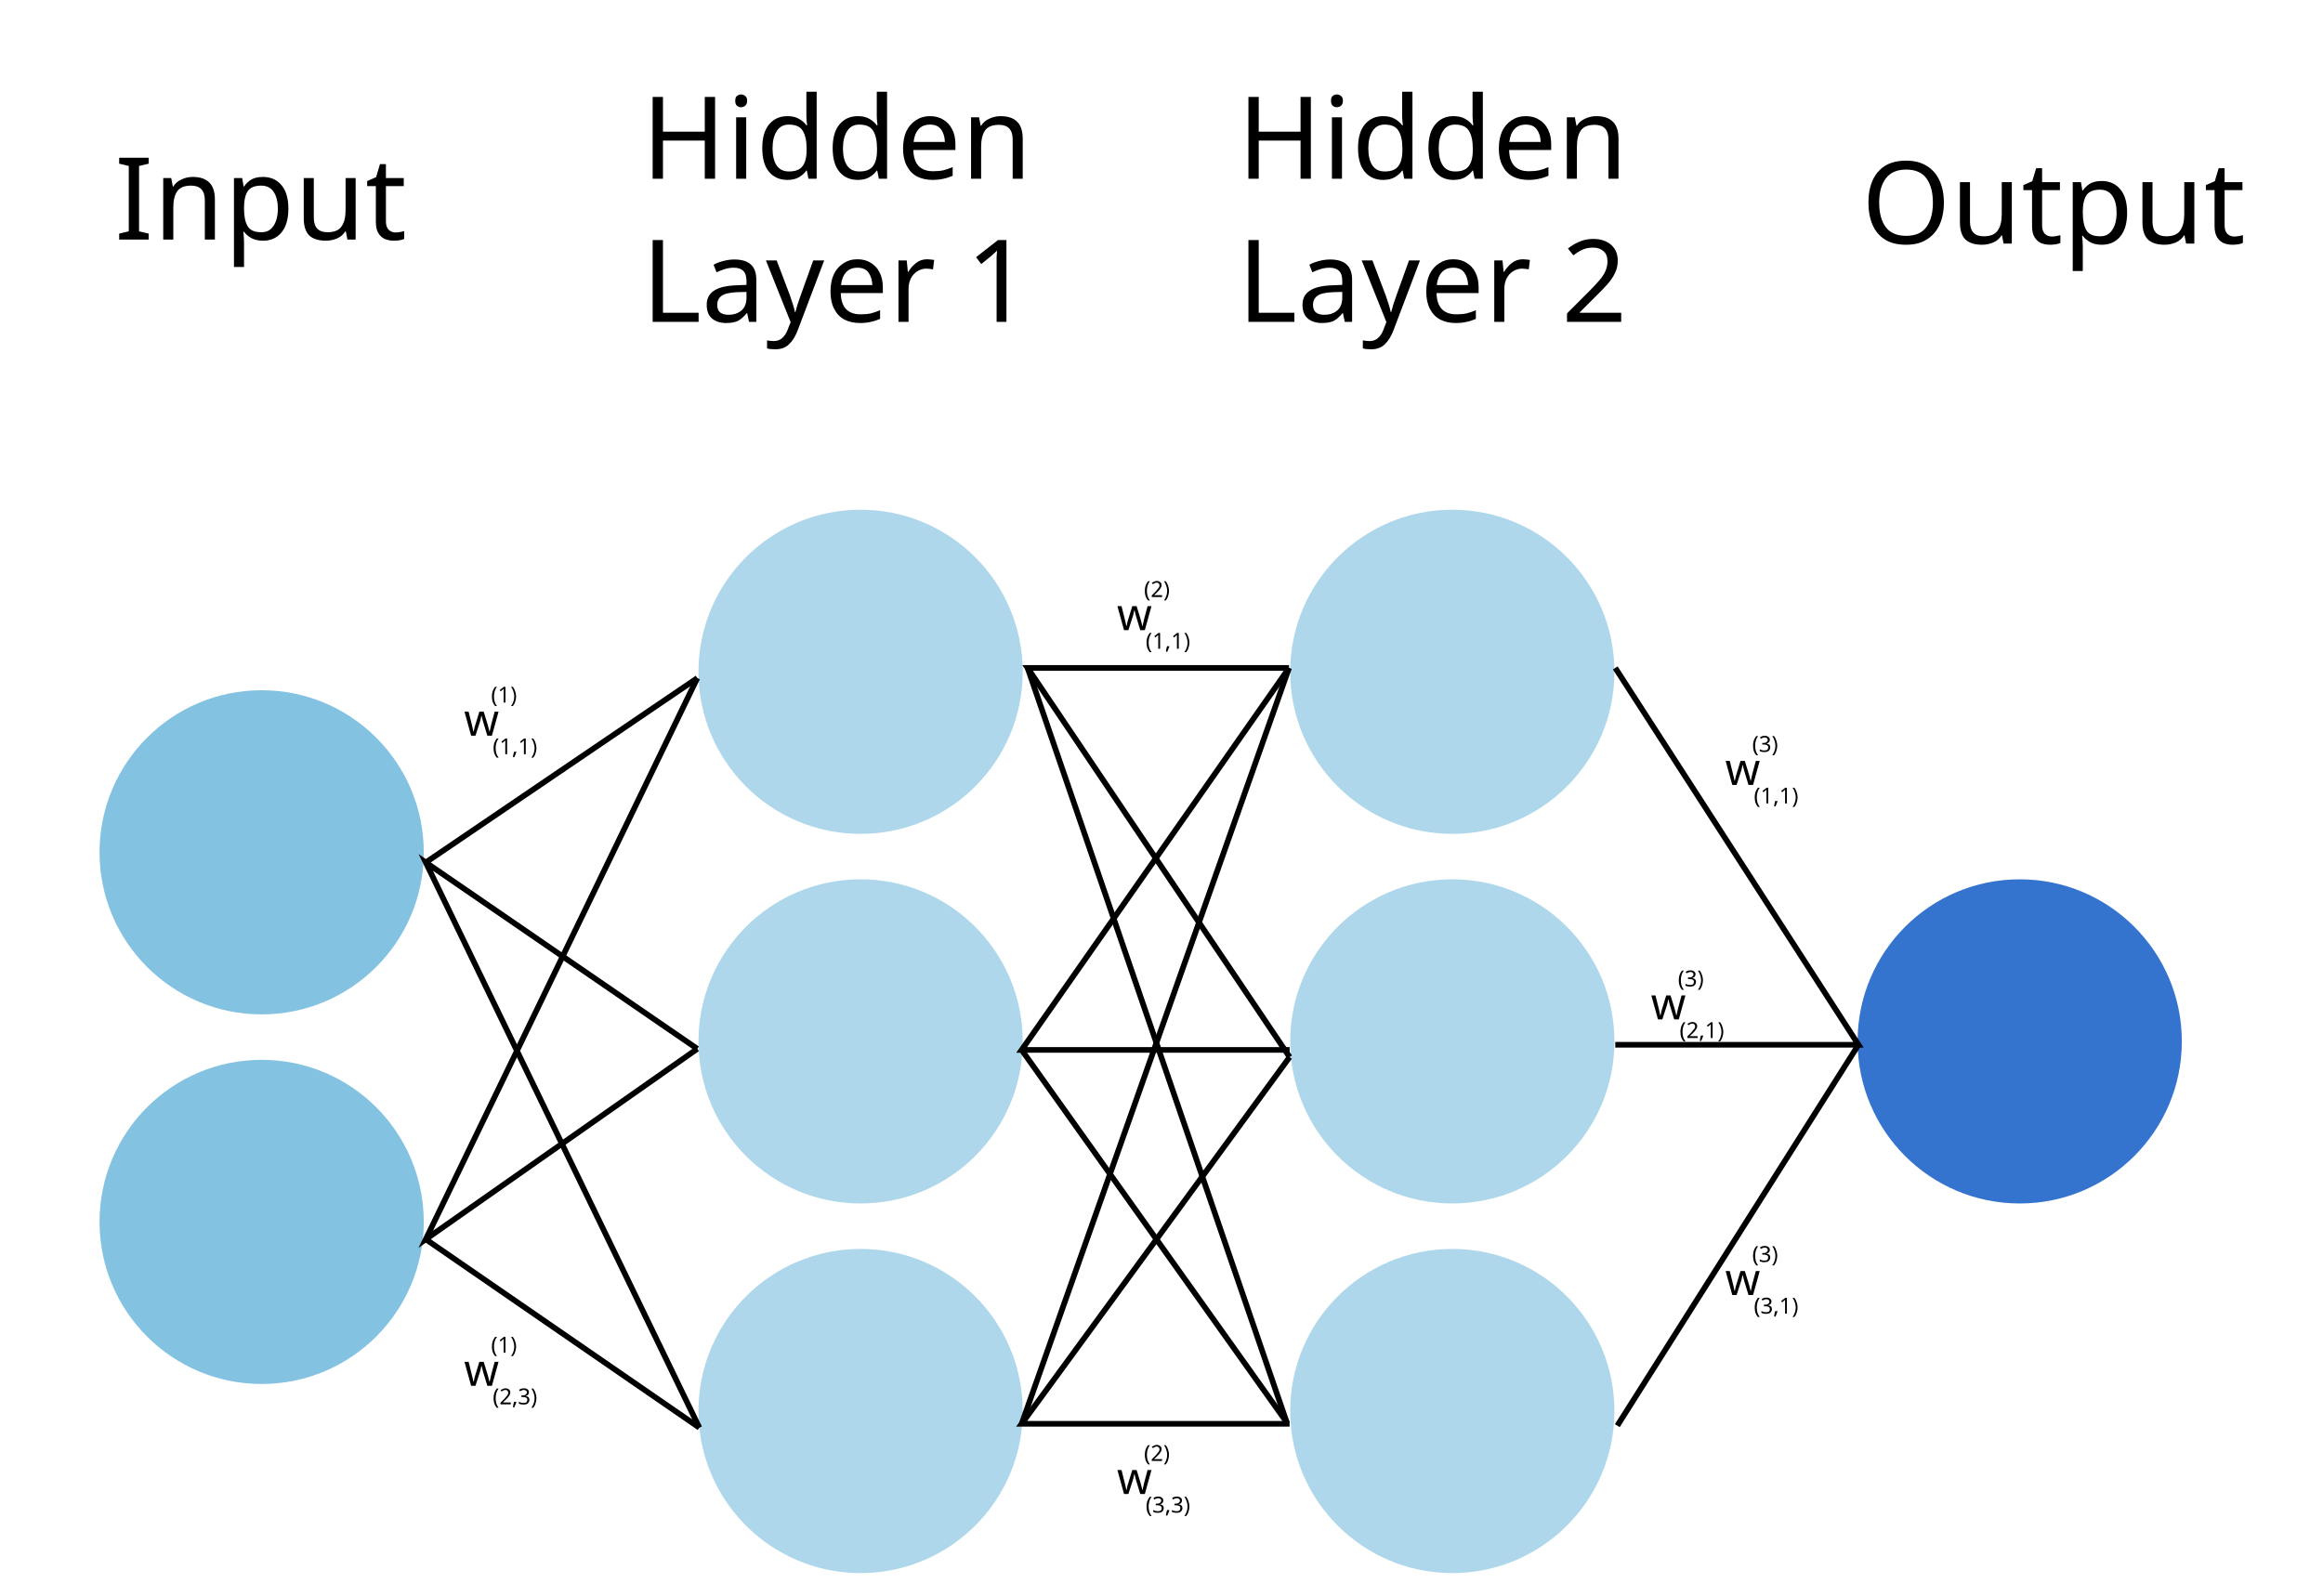
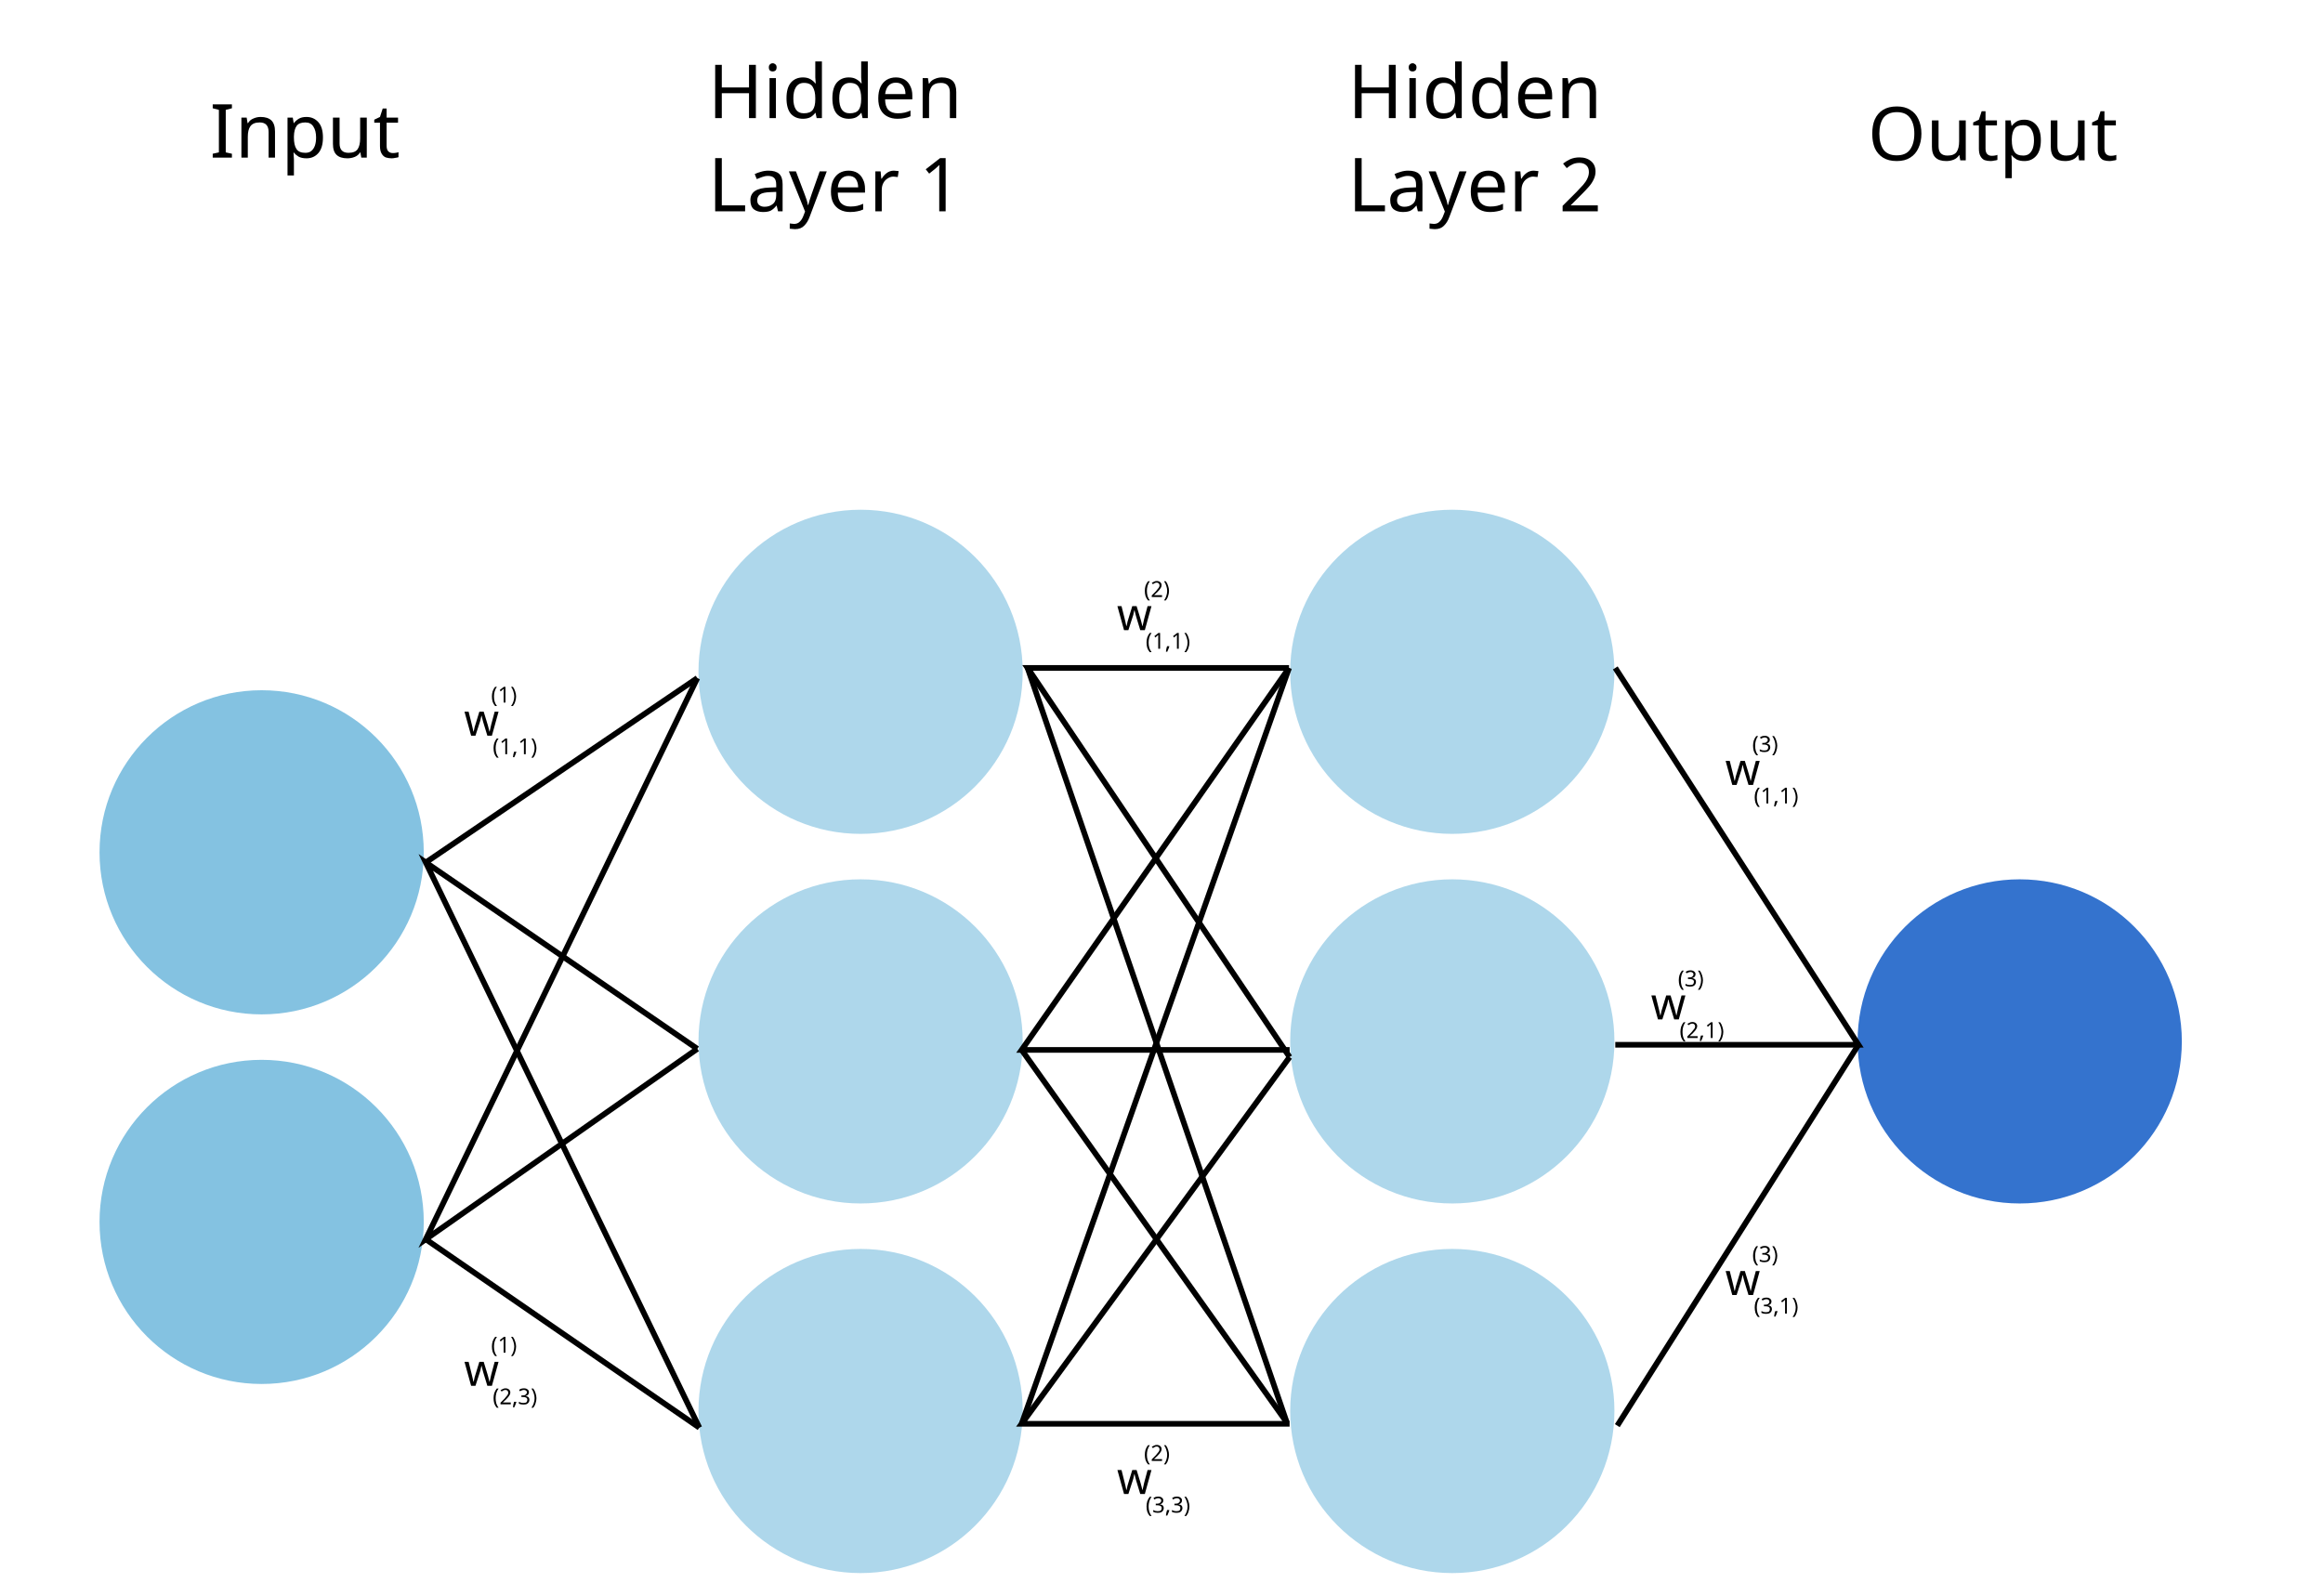
<svg xmlns="http://www.w3.org/2000/svg" width="158.798mm" height="109.071mm" viewBox="0 0 158.798 109.071" version="1.1" id="svg8">
  <defs id="defs2" />
  <g id="layer1" transform="translate(-29.48214,-14.33177)">
    <circle id="path3699" cx="47.368" cy="72.608" r="11.082" style="fill:#349ace;fill-opacity:0.604;stroke:none;stroke-width:0.388;stroke-miterlimit:4;stroke-dasharray:none" />
    <circle style="fill:#349ace;fill-opacity:0.604;stroke:none;stroke-width:0.388;stroke-miterlimit:4;stroke-dasharray:none" r="11.082" cy="97.879" cx="47.368" id="circle3701" />
    <circle style="fill:#349ace;fill-opacity:0.396;stroke:none;stroke-width:0.388" r="11.082" cy="85.537" cx="88.311" id="circle3707" />
    <circle id="circle3709" cx="88.311" cy="110.809" r="11.082" style="fill:#349ace;fill-opacity:0.396;stroke:none;stroke-width:0.388" />
    <circle id="circle3713" cx="88.311" cy="60.266" r="11.082" style="fill:#349ace;fill-opacity:0.396;stroke:none;stroke-width:0.388" />
    <circle id="circle3721" cx="128.76" cy="85.537" r="11.082" style="fill:#349ace;fill-opacity:0.396;stroke:none;stroke-width:0.388" />
    <circle style="fill:#349ace;fill-opacity:0.396;stroke:none;stroke-width:0.388" r="11.082" cy="110.809" cx="128.76" id="circle3723" />
    <circle style="fill:#349ace;fill-opacity:0.396;stroke:none;stroke-width:0.388" r="11.082" cy="60.266" cx="128.76" id="circle3727" />
    <circle style="fill:#3473ce;fill-opacity:1;stroke:none;stroke-width:0.388" r="11.082" cy="85.537" cx="167.548" id="circle3809" />
    <path style="fill:none;stroke:#000000;stroke-width:0.388px;stroke-linecap:butt;stroke-linejoin:miter;stroke-opacity:1" d="M 58.588,73.301 77.15,60.695" id="path3811" />
    <path style="fill:none;stroke:#000000;stroke-width:0.388px;stroke-linecap:butt;stroke-linejoin:miter;stroke-opacity:1" d="M 77.15,86.045 58.588,73.301 77.288,111.948" id="path3813" />
    <path style="fill:none;stroke:#000000;stroke-width:0.388px;stroke-linecap:butt;stroke-linejoin:miter;stroke-opacity:1" d="M 77.15,60.695 58.588,99.066 77.15,86.045" id="path3815" />
    <path style="fill:none;stroke:#000000;stroke-width:0.388px;stroke-linecap:butt;stroke-linejoin:miter;stroke-opacity:1" d="M 58.588,99.066 77.288,111.948" id="path3817" />
    <path style="fill:none;stroke:#000000;stroke-width:0.388px;stroke-linecap:butt;stroke-linejoin:miter;stroke-opacity:1" d="M 117.599,60.002 H 99.729 l 17.909,26.606" id="path3819" />
    <path style="fill:none;stroke:#000000;stroke-width:0.388px;stroke-linecap:butt;stroke-linejoin:miter;stroke-opacity:1" d="M 99.729,60.002 117.443,111.586" id="path3821" />
    <path style="fill:none;stroke:#000000;stroke-width:0.388px;stroke-linecap:butt;stroke-linejoin:miter;stroke-opacity:1" d="M 117.599,60.002 99.322,86.119 h 18.317" id="path3823" />
    <path style="fill:none;stroke:#000000;stroke-width:0.388px;stroke-linecap:butt;stroke-linejoin:miter;stroke-opacity:1" d="M 99.322,86.119 117.443,111.586" id="path3825" />
    <path style="fill:none;stroke:#000000;stroke-width:0.388px;stroke-linecap:butt;stroke-linejoin:miter;stroke-opacity:1" d="M 117.638,111.684 H 99.322 L 117.638,86.609" id="path3827" />
    <path style="fill:none;stroke:#000000;stroke-width:0.388px;stroke-linecap:butt;stroke-linejoin:miter;stroke-opacity:1" d="M 99.322,111.684 117.599,60.002" id="path3829" />
    <path style="fill:none;stroke:#000000;stroke-width:0.388px;stroke-linecap:butt;stroke-linejoin:miter;stroke-opacity:1" d="m 139.901,60.002 16.623,25.765 v 0 h -16.623" id="path3831" />
    <path style="fill:none;stroke:#000000;stroke-width:0.388px;stroke-linecap:butt;stroke-linejoin:miter;stroke-opacity:1" d="M 140.039,111.81 156.524,85.768" id="path3833" />
-     <text xml:space="preserve" style="font-style:normal;font-weight:normal;font-size:7.827px;line-height:1.25;font-family:sans-serif;letter-spacing:0px;word-spacing:0px;fill:#000000;fill-opacity:1;stroke:none;stroke-width:0.196" x="37.317" y="30.711" id="text4642">
-       <tspan id="tspan4640" x="37.317" y="30.711" style="stroke-width:0.196">Input</tspan>
+     <text xml:space="preserve" style="font-style:normal;font-weight:normal;font-size:5.1px;line-height:1.25;font-family:sans-serif;letter-spacing:0px;word-spacing:0px;fill:#000000;fill-opacity:1;stroke:none;stroke-width:0.128" x="43.821" y="25.112" id="text4642">
+       <tspan id="tspan4640" x="43.821" y="25.112" style="stroke-width:0.128">Input</tspan>
    </text>
-     <text id="text4646" y="26.555" x="73.333" style="font-style:normal;font-weight:normal;font-size:7.827px;line-height:1.25;font-family:sans-serif;letter-spacing:0px;word-spacing:0px;fill:#000000;fill-opacity:1;stroke:none;stroke-width:0.196" xml:space="preserve">
-       <tspan style="stroke-width:0.196" y="26.555" x="73.333" id="tspan4644">Hidden</tspan>
-       <tspan style="stroke-width:0.196" y="36.339" x="73.333" id="tspan4648">Layer 1</tspan>
+     <text id="text4646" y="22.404" x="77.873" style="font-style:normal;font-weight:normal;font-size:5.1px;line-height:1.25;font-family:sans-serif;letter-spacing:0px;word-spacing:0px;fill:#000000;fill-opacity:1;stroke:none;stroke-width:0.128" xml:space="preserve">
+       <tspan style="stroke-width:0.128" y="22.404" x="77.873" id="tspan4644">Hidden</tspan>
+       <tspan style="stroke-width:0.128" y="28.78" x="77.873" id="tspan4648">Layer 1</tspan>
    </text>
-     <text xml:space="preserve" style="font-style:normal;font-weight:normal;font-size:7.827px;line-height:1.25;font-family:sans-serif;letter-spacing:0px;word-spacing:0px;fill:#000000;fill-opacity:1;stroke:none;stroke-width:0.196" x="114.059" y="26.555" id="text4654">
-       <tspan id="tspan4650" x="114.059" y="26.555" style="stroke-width:0.196">Hidden</tspan>
-       <tspan id="tspan4652" x="114.059" y="36.339" style="stroke-width:0.196">Layer 2</tspan>
+     <text xml:space="preserve" style="font-style:normal;font-weight:normal;font-size:5.1px;line-height:1.25;font-family:sans-serif;letter-spacing:0px;word-spacing:0px;fill:#000000;fill-opacity:1;stroke:none;stroke-width:0.128" x="121.609" y="22.404" id="text4654">
+       <tspan id="tspan4650" x="121.609" y="22.404" style="stroke-width:0.128">Hidden</tspan>
+       <tspan id="tspan4652" x="121.609" y="28.78" style="stroke-width:0.128">Layer 2</tspan>
    </text>
-     <text id="text4658" y="30.988" x="156.724" style="font-style:normal;font-weight:normal;font-size:7.827px;line-height:1.25;font-family:sans-serif;letter-spacing:0px;word-spacing:0px;fill:#000000;fill-opacity:1;stroke:none;stroke-width:0.196" xml:space="preserve">
-       <tspan style="stroke-width:0.196" y="30.988" x="156.724" id="tspan4656">Output</tspan>
+     <text id="text4658" y="25.293" x="157.158" style="font-style:normal;font-weight:normal;font-size:5.1px;line-height:1.25;font-family:sans-serif;letter-spacing:0px;word-spacing:0px;fill:#000000;fill-opacity:1;stroke:none;stroke-width:0.128" xml:space="preserve">
+       <tspan style="stroke-width:0.128" y="25.293" x="157.158" id="tspan4656">Output</tspan>
    </text>
    <text xml:space="preserve" style="font-style:normal;font-weight:normal;font-size:3.041px;line-height:1.25;font-family:sans-serif;letter-spacing:0px;word-spacing:0px;fill:#000000;fill-opacity:1;stroke:none;stroke-width:0.076" x="61.203" y="64.635" id="text62">
      <tspan id="tspan60" x="61.203" y="64.635" style="stroke-width:0.076">w</tspan>
    </text>
    <text xml:space="preserve" style="font-style:normal;font-weight:normal;font-size:3.041px;line-height:1.25;font-family:sans-serif;letter-spacing:0px;word-spacing:0px;fill:#000000;fill-opacity:1;stroke:none;stroke-width:0.076" x="63.046" y="62.37" id="text66">
      <tspan id="tspan64" x="63.046" y="62.37" style="font-size:1.52px;stroke-width:0.076">(1)</tspan>
    </text>
    <text xml:space="preserve" style="font-style:normal;font-weight:normal;font-size:3.041px;line-height:1.25;font-family:sans-serif;letter-spacing:0px;word-spacing:0px;fill:#000000;fill-opacity:1;stroke:none;stroke-width:0.076" x="63.161" y="65.902" id="text70">
      <tspan id="tspan68" x="63.161" y="65.902" style="font-size:1.52px;stroke-width:0.076">(1,1)</tspan>
    </text>
    <text id="text160" y="109.085" x="61.203" style="font-style:normal;font-weight:normal;font-size:3.041px;line-height:1.25;font-family:sans-serif;letter-spacing:0px;word-spacing:0px;fill:#000000;fill-opacity:1;stroke:none;stroke-width:0.076" xml:space="preserve">
      <tspan style="stroke-width:0.076" y="109.085" x="61.203" id="tspan158">w</tspan>
    </text>
    <text id="text164" y="106.82" x="63.046" style="font-style:normal;font-weight:normal;font-size:3.041px;line-height:1.25;font-family:sans-serif;letter-spacing:0px;word-spacing:0px;fill:#000000;fill-opacity:1;stroke:none;stroke-width:0.076" xml:space="preserve">
      <tspan style="font-size:1.52px;stroke-width:0.076" y="106.82" x="63.046" id="tspan162">(1)</tspan>
    </text>
    <text id="text168" y="110.352" x="63.161" style="font-style:normal;font-weight:normal;font-size:3.041px;line-height:1.25;font-family:sans-serif;letter-spacing:0px;word-spacing:0px;fill:#000000;fill-opacity:1;stroke:none;stroke-width:0.076" xml:space="preserve">
      <tspan style="font-size:1.52px;stroke-width:0.076" y="110.352" x="63.161" id="tspan166">(2,3)</tspan>
    </text>
    <text id="text172" y="57.419" x="105.837" style="font-style:normal;font-weight:normal;font-size:3.041px;line-height:1.25;font-family:sans-serif;letter-spacing:0px;word-spacing:0px;fill:#000000;fill-opacity:1;stroke:none;stroke-width:0.076" xml:space="preserve">
      <tspan style="stroke-width:0.076" y="57.419" x="105.837" id="tspan170">w</tspan>
    </text>
    <text id="text176" y="55.153" x="107.68" style="font-style:normal;font-weight:normal;font-size:3.041px;line-height:1.25;font-family:sans-serif;letter-spacing:0px;word-spacing:0px;fill:#000000;fill-opacity:1;stroke:none;stroke-width:0.076" xml:space="preserve">
      <tspan style="font-size:1.52px;stroke-width:0.076" y="55.153" x="107.68" id="tspan174">(2)</tspan>
    </text>
    <text id="text180" y="58.686" x="107.795" style="font-style:normal;font-weight:normal;font-size:3.041px;line-height:1.25;font-family:sans-serif;letter-spacing:0px;word-spacing:0px;fill:#000000;fill-opacity:1;stroke:none;stroke-width:0.076" xml:space="preserve">
      <tspan style="font-size:1.52px;stroke-width:0.076" y="58.686" x="107.795" id="tspan178">(1,1)</tspan>
    </text>
    <text xml:space="preserve" style="font-style:normal;font-weight:normal;font-size:3.041px;line-height:1.25;font-family:sans-serif;letter-spacing:0px;word-spacing:0px;fill:#000000;fill-opacity:1;stroke:none;stroke-width:0.076" x="105.837" y="116.485" id="text184">
      <tspan id="tspan182" x="105.837" y="116.485" style="stroke-width:0.076">w</tspan>
    </text>
    <text xml:space="preserve" style="font-style:normal;font-weight:normal;font-size:3.041px;line-height:1.25;font-family:sans-serif;letter-spacing:0px;word-spacing:0px;fill:#000000;fill-opacity:1;stroke:none;stroke-width:0.076" x="107.68" y="114.22" id="text188">
      <tspan id="tspan186" x="107.68" y="114.22" style="font-size:1.52px;stroke-width:0.076">(2)</tspan>
    </text>
    <text xml:space="preserve" style="font-style:normal;font-weight:normal;font-size:3.041px;line-height:1.25;font-family:sans-serif;letter-spacing:0px;word-spacing:0px;fill:#000000;fill-opacity:1;stroke:none;stroke-width:0.076" x="107.795" y="117.752" id="text192">
      <tspan id="tspan190" x="107.795" y="117.752" style="font-size:1.52px;stroke-width:0.076">(3,3)</tspan>
    </text>
    <text xml:space="preserve" style="font-style:normal;font-weight:normal;font-size:3.041px;line-height:1.25;font-family:sans-serif;letter-spacing:0px;word-spacing:0px;fill:#000000;fill-opacity:1;stroke:none;stroke-width:0.076" x="147.414" y="68.002" id="text196">
      <tspan id="tspan194" x="147.414" y="68.002" style="stroke-width:0.076">w</tspan>
    </text>
    <text xml:space="preserve" style="font-style:normal;font-weight:normal;font-size:3.041px;line-height:1.25;font-family:sans-serif;letter-spacing:0px;word-spacing:0px;fill:#000000;fill-opacity:1;stroke:none;stroke-width:0.076" x="149.257" y="65.737" id="text200">
      <tspan id="tspan198" x="149.257" y="65.737" style="font-size:1.52px;stroke-width:0.076">(3)</tspan>
    </text>
    <text xml:space="preserve" style="font-style:normal;font-weight:normal;font-size:3.041px;line-height:1.25;font-family:sans-serif;letter-spacing:0px;word-spacing:0px;fill:#000000;fill-opacity:1;stroke:none;stroke-width:0.076" x="149.373" y="69.269" id="text204">
      <tspan id="tspan202" x="149.373" y="69.269" style="font-size:1.52px;stroke-width:0.076">(1,1)</tspan>
    </text>
    <text id="text208" y="84.038" x="142.336" style="font-style:normal;font-weight:normal;font-size:3.041px;line-height:1.25;font-family:sans-serif;letter-spacing:0px;word-spacing:0px;fill:#000000;fill-opacity:1;stroke:none;stroke-width:0.076" xml:space="preserve">
      <tspan style="stroke-width:0.076" y="84.038" x="142.336" id="tspan206">w</tspan>
    </text>
    <text id="text212" y="81.773" x="144.179" style="font-style:normal;font-weight:normal;font-size:3.041px;line-height:1.25;font-family:sans-serif;letter-spacing:0px;word-spacing:0px;fill:#000000;fill-opacity:1;stroke:none;stroke-width:0.076" xml:space="preserve">
      <tspan style="font-size:1.52px;stroke-width:0.076" y="81.773" x="144.179" id="tspan210">(3)</tspan>
    </text>
    <text id="text216" y="85.305" x="144.294" style="font-style:normal;font-weight:normal;font-size:3.041px;line-height:1.25;font-family:sans-serif;letter-spacing:0px;word-spacing:0px;fill:#000000;fill-opacity:1;stroke:none;stroke-width:0.076" xml:space="preserve">
      <tspan style="font-size:1.52px;stroke-width:0.076" y="85.305" x="144.294" id="tspan214">(2,1)</tspan>
    </text>
    <text id="text232" y="102.881" x="147.414" style="font-style:normal;font-weight:normal;font-size:3.041px;line-height:1.25;font-family:sans-serif;letter-spacing:0px;word-spacing:0px;fill:#000000;fill-opacity:1;stroke:none;stroke-width:0.076" xml:space="preserve">
      <tspan style="stroke-width:0.076" y="102.881" x="147.414" id="tspan230">w</tspan>
    </text>
    <text id="text236" y="100.615" x="149.257" style="font-style:normal;font-weight:normal;font-size:3.041px;line-height:1.25;font-family:sans-serif;letter-spacing:0px;word-spacing:0px;fill:#000000;fill-opacity:1;stroke:none;stroke-width:0.076" xml:space="preserve">
      <tspan style="font-size:1.52px;stroke-width:0.076" y="100.615" x="149.257" id="tspan234">(3)</tspan>
    </text>
    <text id="text240" y="104.148" x="149.373" style="font-style:normal;font-weight:normal;font-size:3.041px;line-height:1.25;font-family:sans-serif;letter-spacing:0px;word-spacing:0px;fill:#000000;fill-opacity:1;stroke:none;stroke-width:0.076" xml:space="preserve">
      <tspan style="font-size:1.52px;stroke-width:0.076" y="104.148" x="149.373" id="tspan238">(3,1)</tspan>
    </text>
  </g>
</svg>
